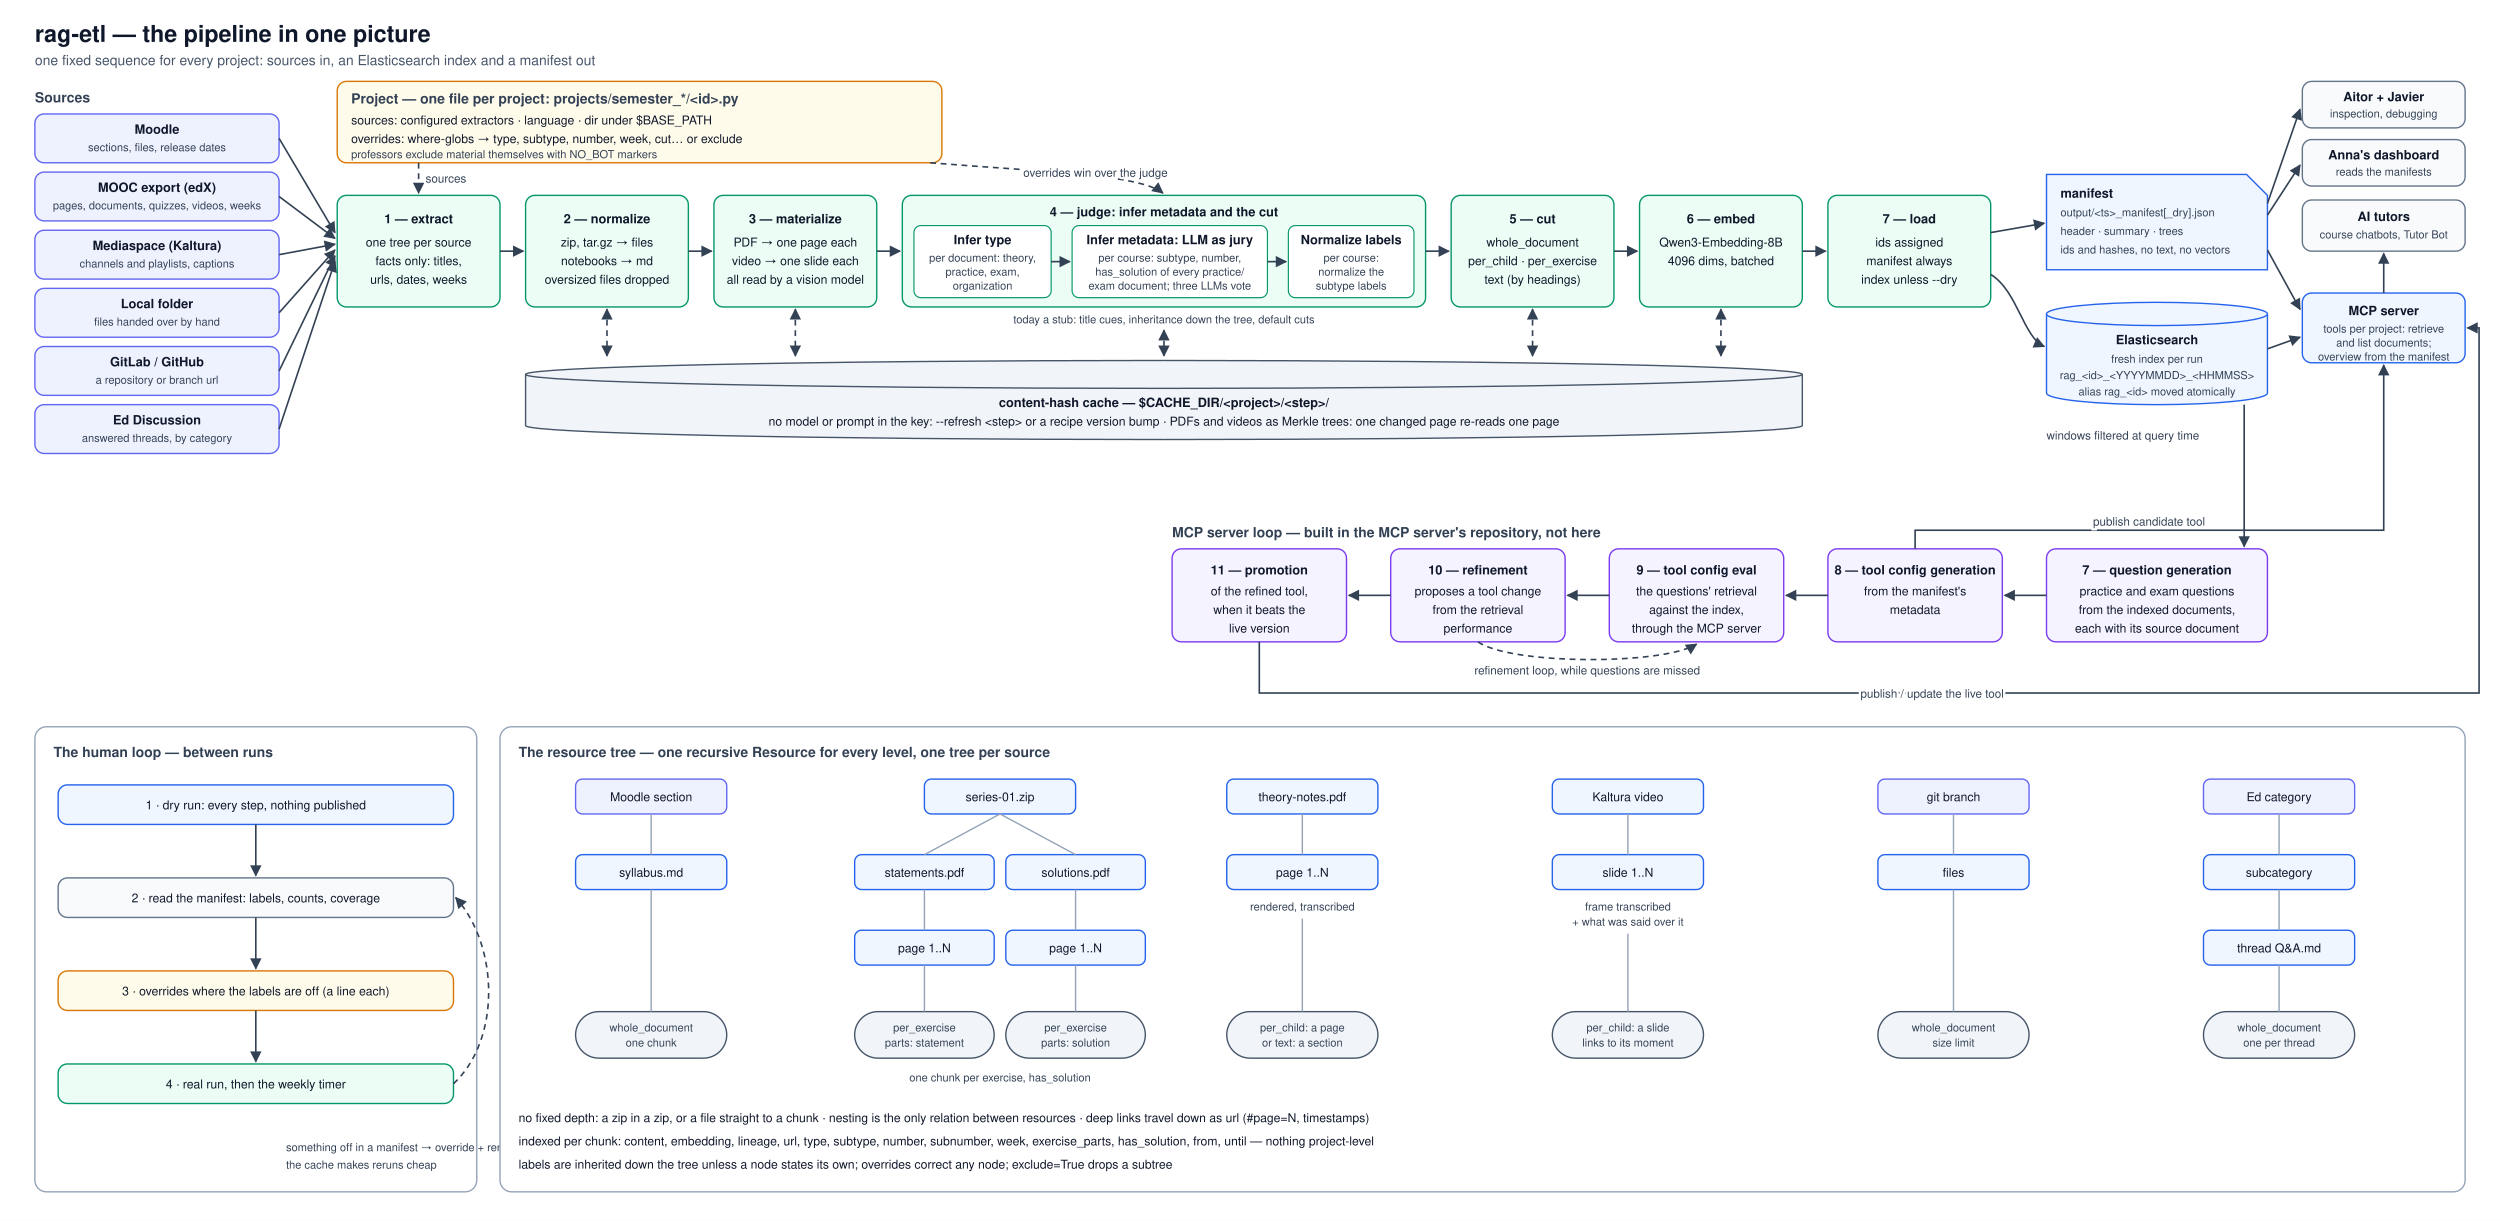
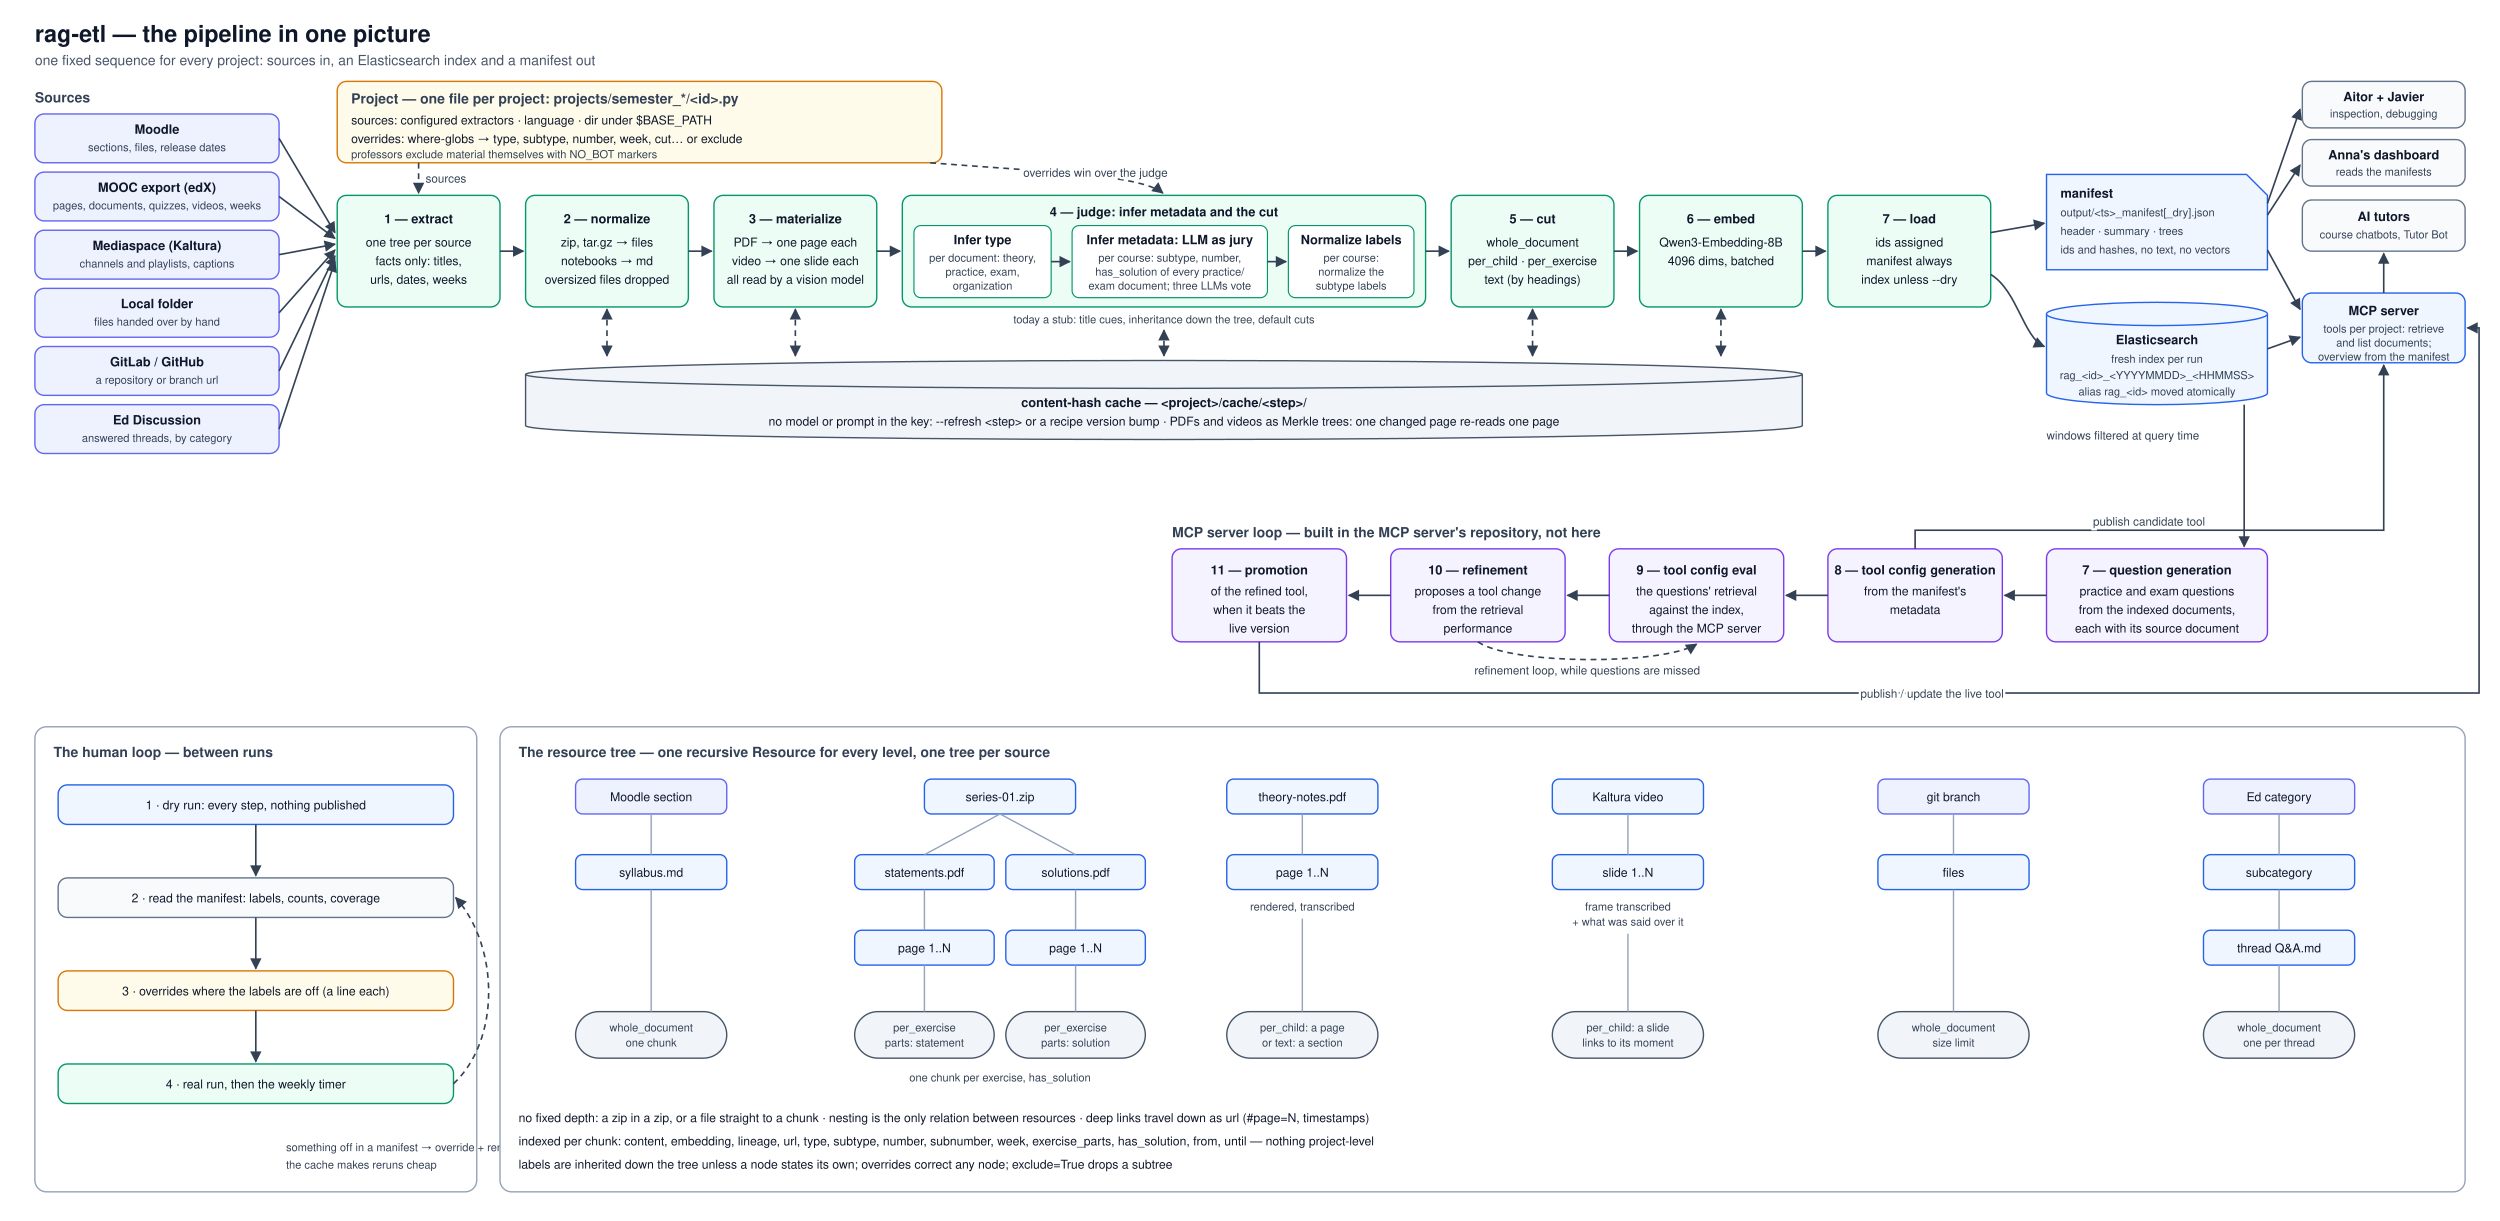
<svg xmlns="http://www.w3.org/2000/svg" viewBox="0 0 2150 1050" font-family="Helvetica, Arial, sans-serif">
  <defs>
    <marker id="arrow" viewBox="0 0 10 10" refX="9" refY="5" markerWidth="7" markerHeight="7" orient="auto-start-reverse">
      <path d="M0,0 L10,5 L0,10 z" fill="#334155" />
    </marker>
    <style>
      .title { font-size: 20px; font-weight: bold; fill: #0F172A; }
      .subtitle { font-size: 12px; fill: #475569; }
      .h { font-size: 12px; font-weight: bold; fill: #334155; }
      .b { font-size: 11px; font-weight: bold; fill: #0F172A; }
      .t { font-size: 10.5px; fill: #0F172A; }
      .s { font-size: 9.5px; fill: #334155; }
      .label { font-size: 10px; fill: #334155; paint-order: stroke; stroke: #FFFFFF; stroke-width: 4px; }
      .line { fill: none; stroke: #334155; stroke-width: 1.4; }
      .dash { fill: none; stroke: #334155; stroke-width: 1.4; stroke-dasharray: 5 4; }
      .tree { fill: none; stroke: #94A3B8; stroke-width: 1.2; }
      .panel { fill: #FFFFFF; stroke: #94A3B8; stroke-width: 1.2; }
      .source { fill: #EEF2FF; stroke: #6366F1; stroke-width: 1.2; }
      .step { fill: #ECFDF5; stroke: #059669; stroke-width: 1.2; }
      .substep { fill: #FFFFFF; stroke: #059669; stroke-width: 1; }
      .project { fill: #FFFBEB; stroke: #D97706; stroke-width: 1.2; }
      .output { fill: #EFF6FF; stroke: #2563EB; stroke-width: 1.2; }
      .mcp { fill: #F5F3FF; stroke: #7C3AED; stroke-width: 1.2; }
      .service { fill: #F8FAFC; stroke: #64748B; stroke-width: 1.2; }
      .chunk { fill: #F1F5F9; stroke: #475569; stroke-width: 1.2; }
      .node { fill: #EFF6FF; stroke: #2563EB; stroke-width: 1.2; }
    </style>
  </defs>
  <rect width="2150" height="1050" fill="#FFFFFF" />
  <text x="30" y="36" class="title">rag-etl — the pipeline in one picture</text>
  <text x="30" y="56" class="subtitle">one fixed sequence for every project: sources in, an Elasticsearch index and a manifest out</text>
  <rect x="290" y="70" width="520" height="70" rx="8" class="project" />
  <text x="302" y="89" class="h">Project — one file per project: projects/semester_*/&lt;id&gt;.py</text>
  <text x="302" y="107" class="t">sources: configured extractors · language · dir under $BASE_PATH</text>
  <text x="302" y="123" class="t">overrides: where-globs → type, subtype, number, week, cut… or exclude</text>
  <text x="302" y="136" class="s">professors exclude material themselves with NO_BOT markers</text>
  <path d="M360,140 L360,166" class="dash" marker-end="url(#arrow)" />
  <text x="366" y="157" class="label">sources</text>
  <path d="M800,140 C900,148 980,150 1000,166" class="dash" marker-end="url(#arrow)" />
  <text x="880" y="152" class="label">overrides win over the judge</text>
  <text x="30" y="88" class="h">Sources</text>
  <rect x="30" y="98" width="210" height="42" rx="8" class="source" />
  <text x="135" y="115" class="b" text-anchor="middle">Moodle</text>
  <text x="135" y="130" class="s" text-anchor="middle">sections, files, release dates</text>
  <rect x="30" y="148" width="210" height="42" rx="8" class="source" />
  <text x="135" y="165" class="b" text-anchor="middle">MOOC export (edX)</text>
  <text x="135" y="180" class="s" text-anchor="middle">pages, documents, quizzes, videos, weeks</text>
  <rect x="30" y="198" width="210" height="42" rx="8" class="source" />
  <text x="135" y="215" class="b" text-anchor="middle">Mediaspace (Kaltura)</text>
  <text x="135" y="230" class="s" text-anchor="middle">channels and playlists, captions</text>
  <rect x="30" y="248" width="210" height="42" rx="8" class="source" />
  <text x="135" y="265" class="b" text-anchor="middle">Local folder</text>
  <text x="135" y="280" class="s" text-anchor="middle">files handed over by hand</text>
  <rect x="30" y="298" width="210" height="42" rx="8" class="source" />
  <text x="135" y="315" class="b" text-anchor="middle">GitLab / GitHub</text>
  <text x="135" y="330" class="s" text-anchor="middle">a repository or branch url</text>
  <rect x="30" y="348" width="210" height="42" rx="8" class="source" />
  <text x="135" y="365" class="b" text-anchor="middle">Ed Discussion</text>
  <text x="135" y="380" class="s" text-anchor="middle">answered threads, by category</text>
  <path d="M240,119 L288,200" class="line" marker-end="url(#arrow)" />
  <path d="M240,169 L288,205" class="line" marker-end="url(#arrow)" />
  <path d="M240,219 L288,210" class="line" marker-end="url(#arrow)" />
  <path d="M240,269 L288,215" class="line" marker-end="url(#arrow)" />
  <path d="M240,319 L288,220" class="line" marker-end="url(#arrow)" />
  <path d="M240,369 L288,225" class="line" marker-end="url(#arrow)" />
  <rect x="290" y="168" width="140" height="96" rx="8" class="step" />
  <text x="360" y="192" class="b" text-anchor="middle">1 — extract</text>
  <text x="360" y="212" class="t" text-anchor="middle">one tree per source</text>
  <text x="360" y="228" class="t" text-anchor="middle">facts only: titles,</text>
  <text x="360" y="244" class="t" text-anchor="middle">urls, dates, weeks</text>
  <rect x="452" y="168" width="140" height="96" rx="8" class="step" />
  <text x="522" y="192" class="b" text-anchor="middle">2 — normalize</text>
  <text x="522" y="212" class="t" text-anchor="middle">zip, tar.gz → files</text>
  <text x="522" y="228" class="t" text-anchor="middle">notebooks → md</text>
  <text x="522" y="244" class="t" text-anchor="middle">oversized files dropped</text>
  <rect x="614" y="168" width="140" height="96" rx="8" class="step" />
  <text x="684" y="192" class="b" text-anchor="middle">3 — materialize</text>
  <text x="684" y="212" class="t" text-anchor="middle">PDF → one page each</text>
  <text x="684" y="228" class="t" text-anchor="middle">video → one slide each</text>
  <text x="684" y="244" class="t" text-anchor="middle">all read by a vision model</text>
  <rect x="776" y="168" width="450" height="96" rx="8" class="step" />
  <text x="1001" y="186" class="b" text-anchor="middle">4 — judge: infer metadata and the cut</text>
  <rect x="786" y="194" width="118" height="62" rx="6" class="substep" />
  <text x="845" y="210" class="b" text-anchor="middle">Infer type</text>
  <text x="845" y="225" class="s" text-anchor="middle">per document: theory,</text>
  <text x="845" y="237" class="s" text-anchor="middle">practice, exam,</text>
  <text x="845" y="249" class="s" text-anchor="middle">organization</text>
  <rect x="922" y="194" width="168" height="62" rx="6" class="substep" />
  <text x="1006" y="210" class="b" text-anchor="middle">Infer metadata: LLM as jury</text>
  <text x="1006" y="225" class="s" text-anchor="middle">per course: subtype, number,</text>
  <text x="1006" y="237" class="s" text-anchor="middle">has_solution of every practice/</text>
  <text x="1006" y="249" class="s" text-anchor="middle">exam document; three LLMs vote</text>
  <rect x="1108" y="194" width="108" height="62" rx="6" class="substep" />
  <text x="1162" y="210" class="b" text-anchor="middle">Normalize labels</text>
  <text x="1162" y="225" class="s" text-anchor="middle">per course:</text>
  <text x="1162" y="237" class="s" text-anchor="middle">normalize the</text>
  <text x="1162" y="249" class="s" text-anchor="middle">subtype labels</text>
  <path d="M904,225 L920,225" class="line" marker-end="url(#arrow)" />
  <path d="M1090,225 L1106,225" class="line" marker-end="url(#arrow)" />
  <text x="1001" y="278" class="s" text-anchor="middle">today a stub: title cues, inheritance down the tree, default cuts</text>
  <rect x="1248" y="168" width="140" height="96" rx="8" class="step" />
  <text x="1318" y="192" class="b" text-anchor="middle">5 — cut</text>
  <text x="1318" y="212" class="t" text-anchor="middle">whole_document</text>
  <text x="1318" y="228" class="t" text-anchor="middle">per_child · per_exercise</text>
  <text x="1318" y="244" class="t" text-anchor="middle">text (by headings)</text>
  <rect x="1410" y="168" width="140" height="96" rx="8" class="step" />
  <text x="1480" y="192" class="b" text-anchor="middle">6 — embed</text>
  <text x="1480" y="212" class="t" text-anchor="middle">Qwen3-Embedding-8B</text>
  <text x="1480" y="228" class="t" text-anchor="middle">4096 dims, batched</text>
  <rect x="1572" y="168" width="140" height="96" rx="8" class="step" />
  <text x="1642" y="192" class="b" text-anchor="middle">7 — load</text>
  <text x="1642" y="212" class="t" text-anchor="middle">ids assigned</text>
  <text x="1642" y="228" class="t" text-anchor="middle">manifest always</text>
  <text x="1642" y="244" class="t" text-anchor="middle">index unless --dry</text>
  <path d="M430,216 L450,216" class="line" marker-end="url(#arrow)" />
  <path d="M592,216 L612,216" class="line" marker-end="url(#arrow)" />
  <path d="M754,216 L774,216" class="line" marker-end="url(#arrow)" />
  <path d="M1226,216 L1246,216" class="line" marker-end="url(#arrow)" />
  <path d="M1388,216 L1408,216" class="line" marker-end="url(#arrow)" />
  <path d="M1550,216 L1570,216" class="line" marker-end="url(#arrow)" />
  <path d="M452,322 L452,366 A549,12 0 0 0 1550,366 L1550,322" fill="#F1F5F9" stroke="#475569" stroke-width="1.2" />
  <ellipse cx="1001" cy="322" rx="549" ry="12" fill="#F1F5F9" stroke="#475569" stroke-width="1.2" />
-   <text x="1001" y="350" class="b" text-anchor="middle">content-hash cache — $CACHE_DIR/&lt;project&gt;/&lt;step&gt;/</text>
+   <text x="1001" y="350" class="b" text-anchor="middle">content-hash cache — &lt;project&gt;/cache/&lt;step&gt;/</text>
  <text x="1001" y="366" class="t" text-anchor="middle">no model or prompt in the key: --refresh &lt;step&gt; or a recipe version bump · PDFs and videos as Merkle trees: one changed page re-reads one page</text>
  <path d="M522,266 L522,306" class="dash" marker-end="url(#arrow)" marker-start="url(#arrow)" />
  <path d="M684,266 L684,306" class="dash" marker-end="url(#arrow)" marker-start="url(#arrow)" />
  <path d="M1001,284 L1001,306" class="dash" marker-end="url(#arrow)" marker-start="url(#arrow)" />
  <path d="M1318,266 L1318,306" class="dash" marker-end="url(#arrow)" marker-start="url(#arrow)" />
  <path d="M1480,266 L1480,306" class="dash" marker-end="url(#arrow)" marker-start="url(#arrow)" />
  <path d="M1760,150 L1932,150 L1950,168 L1950,232 L1760,232 Z" class="output" />
  <text x="1772" y="170" class="b">manifest</text>
  <text x="1772" y="186" class="s">output/&lt;ts&gt;_manifest[_dry].json</text>
  <text x="1772" y="202" class="s">header · summary · trees</text>
  <text x="1772" y="218" class="s">ids and hashes, no text, no vectors</text>
  <path d="M1760,270 L1760,338 A95,10 0 0 0 1950,338 L1950,270" fill="#EFF6FF" stroke="#2563EB" stroke-width="1.2" />
  <ellipse cx="1855" cy="270" rx="95" ry="10" fill="#EFF6FF" stroke="#2563EB" stroke-width="1.2" />
  <text x="1855" y="296" class="b" text-anchor="middle">Elasticsearch</text>
  <text x="1855" y="312" class="s" text-anchor="middle">fresh index per run</text>
  <text x="1855" y="326" class="s" text-anchor="middle">rag_&lt;id&gt;_&lt;YYYYMMDD&gt;_&lt;HHMMSS&gt;</text>
  <text x="1855" y="340" class="s" text-anchor="middle">alias rag_&lt;id&gt; moved atomically</text>
  <text x="1760" y="378" class="label">windows filtered at query time</text>
  <path d="M1712,200 L1758,192" class="line" marker-end="url(#arrow)" />
  <path d="M1712,236 C1735,250 1740,290 1758,298" class="line" marker-end="url(#arrow)" />
  <rect x="1980" y="70" width="140" height="40" rx="8" class="service" />
  <text x="2050" y="87" class="b" text-anchor="middle">Aitor + Javier</text>
  <text x="2050" y="101" class="s" text-anchor="middle">inspection, debugging</text>
  <rect x="1980" y="120" width="140" height="40" rx="8" class="service" />
  <text x="2050" y="137" class="b" text-anchor="middle">Anna's dashboard</text>
  <text x="2050" y="151" class="s" text-anchor="middle">reads the manifests</text>
  <rect x="1980" y="172" width="140" height="44" rx="8" class="service" />
  <text x="2050" y="190" class="b" text-anchor="middle">AI tutors</text>
  <text x="2050" y="205" class="s" text-anchor="middle">course chatbots, Tutor Bot</text>
  <rect x="1980" y="252" width="140" height="60" rx="8" class="output" />
  <text x="2050" y="271" class="b" text-anchor="middle">MCP server</text>
  <text x="2050" y="286" class="s" text-anchor="middle">tools per project: retrieve</text>
  <text x="2050" y="298" class="s" text-anchor="middle">and list documents;</text>
  <text x="2050" y="310" class="s" text-anchor="middle">overview from the manifest</text>
  <path d="M1950,175 L1978,94" class="line" marker-end="url(#arrow)" />
  <path d="M1950,185 L1978,142" class="line" marker-end="url(#arrow)" />
  <path d="M1950,215 L1978,266" class="line" marker-end="url(#arrow)" />
  <path d="M1950,300 L1978,290" class="line" marker-end="url(#arrow)" />
  <path d="M2050,252 L2050,218" class="line" marker-end="url(#arrow)" />
  <text x="1008" y="462" class="h" fill="#6D28D9">MCP server loop — built in the MCP server's repository, not here</text>
  <rect x="1760" y="472" width="190" height="80" rx="8" class="mcp" />
  <text x="1855" y="494" class="b" text-anchor="middle">7 — question generation</text>
  <text x="1855" y="512" class="t" text-anchor="middle">practice and exam questions</text>
  <text x="1855" y="528" class="t" text-anchor="middle">from the indexed documents,</text>
  <text x="1855" y="544" class="t" text-anchor="middle">each with its source document</text>
  <rect x="1572" y="472" width="150" height="80" rx="8" class="mcp" />
  <text x="1647" y="494" class="b" text-anchor="middle">8 — tool config generation</text>
  <text x="1647" y="512" class="t" text-anchor="middle">from the manifest's</text>
  <text x="1647" y="528" class="t" text-anchor="middle">metadata</text>
  <rect x="1384" y="472" width="150" height="80" rx="8" class="mcp" />
  <text x="1459" y="494" class="b" text-anchor="middle">9 — tool config eval</text>
  <text x="1459" y="512" class="t" text-anchor="middle">the questions' retrieval</text>
  <text x="1459" y="528" class="t" text-anchor="middle">against the index,</text>
  <text x="1459" y="544" class="t" text-anchor="middle">through the MCP server</text>
  <rect x="1196" y="472" width="150" height="80" rx="8" class="mcp" />
  <text x="1271" y="494" class="b" text-anchor="middle">10 — refinement</text>
  <text x="1271" y="512" class="t" text-anchor="middle">proposes a tool change</text>
  <text x="1271" y="528" class="t" text-anchor="middle">from the retrieval</text>
  <text x="1271" y="544" class="t" text-anchor="middle">performance</text>
  <rect x="1008" y="472" width="150" height="80" rx="8" class="mcp" />
  <text x="1083" y="494" class="b" text-anchor="middle">11 — promotion</text>
  <text x="1083" y="512" class="t" text-anchor="middle">of the refined tool,</text>
  <text x="1083" y="528" class="t" text-anchor="middle">when it beats the</text>
  <text x="1083" y="544" class="t" text-anchor="middle">live version</text>
  <path d="M1930,348 L1930,470" class="line" marker-end="url(#arrow)" />
  <path d="M1760,512 L1724,512" class="line" marker-end="url(#arrow)" />
  <path d="M1572,512 L1536,512" class="line" marker-end="url(#arrow)" />
  <path d="M1384,512 L1348,512" class="line" marker-end="url(#arrow)" />
  <path d="M1196,512 L1160,512" class="line" marker-end="url(#arrow)" />
  <path d="M1271,552 C1300,572 1430,572 1459,554" class="dash" marker-end="url(#arrow)" />
  <text x="1365" y="580" class="label" text-anchor="middle">refinement loop, while questions are missed</text>
  <path d="M1647,472 L1647,456 L2050,456 L2050,314" class="line" marker-end="url(#arrow)" />
  <text x="1800" y="452" class="label">publish candidate tool</text>
  <path d="M1083,552 L1083,596 L2132,596 L2132,282 L2122,282" class="line" marker-end="url(#arrow)" />
  <text x="1600" y="600" class="label">publish / update the live tool</text>
  <g transform="translate(0,55)">
    <rect x="30" y="570" width="380" height="400" rx="10" class="panel" />
    <text x="46" y="596" class="h">The human loop — between runs</text>
    <rect x="50" y="620" width="340" height="34" rx="8" class="output" />
    <text x="220" y="641" class="t" text-anchor="middle">1 · dry run: every step, nothing published</text>
    <rect x="50" y="700" width="340" height="34" rx="8" class="service" />
    <text x="220" y="721" class="t" text-anchor="middle">2 · read the manifest: labels, counts, coverage</text>
    <rect x="50" y="780" width="340" height="34" rx="8" class="project" />
    <text x="220" y="801" class="t" text-anchor="middle">3 · overrides where the labels are off (a line each)</text>
    <rect x="50" y="860" width="340" height="34" rx="8" class="step" />
    <text x="220" y="881" class="t" text-anchor="middle">4 · real run, then the weekly timer</text>
    <path d="M220,654 L220,698" class="line" marker-end="url(#arrow)" />
    <path d="M220,734 L220,778" class="line" marker-end="url(#arrow)" />
    <path d="M220,814 L220,858" class="line" marker-end="url(#arrow)" />
    <path d="M390,877 C430,840 430,760 392,717" class="dash" marker-end="url(#arrow)" />
    <text x="246" y="935" class="s">something off in a manifest → override + rerun;</text>
    <text x="246" y="950" class="s">the cache makes reruns cheap</text>
    <rect x="430" y="570" width="1690" height="400" rx="10" class="panel" />
    <text x="446" y="596" class="h">The resource tree — one recursive Resource for every level, one tree per source</text>
    <rect x="495" y="615" width="130" height="30" rx="6" class="source" />
    <text x="560" y="634" class="t" text-anchor="middle">Moodle section</text>
    <rect x="495" y="680" width="130" height="30" rx="6" class="node" />
    <text x="560" y="699" class="t" text-anchor="middle">syllabus.md</text>
    <rect x="495" y="815" width="130" height="40" rx="20" class="chunk" />
    <text x="560" y="832" class="s" text-anchor="middle">whole_document</text>
    <text x="560" y="845" class="s" text-anchor="middle">one chunk</text>
    <path d="M560,645 L560,680" class="tree" />
    <path d="M560,710 L560,815" class="tree" />
    <rect x="795" y="615" width="130" height="30" rx="6" class="node" />
    <text x="860" y="634" class="t" text-anchor="middle">series-01.zip</text>
    <rect x="735" y="680" width="120" height="30" rx="6" class="node" />
    <text x="795" y="699" class="t" text-anchor="middle">statements.pdf</text>
    <rect x="865" y="680" width="120" height="30" rx="6" class="node" />
    <text x="925" y="699" class="t" text-anchor="middle">solutions.pdf</text>
    <rect x="735" y="745" width="120" height="30" rx="6" class="node" />
    <text x="795" y="764" class="t" text-anchor="middle">page 1..N</text>
    <rect x="865" y="745" width="120" height="30" rx="6" class="node" />
    <text x="925" y="764" class="t" text-anchor="middle">page 1..N</text>
    <rect x="735" y="815" width="120" height="40" rx="20" class="chunk" />
    <text x="795" y="832" class="s" text-anchor="middle">per_exercise</text>
    <text x="795" y="845" class="s" text-anchor="middle">parts: statement</text>
    <rect x="865" y="815" width="120" height="40" rx="20" class="chunk" />
    <text x="925" y="832" class="s" text-anchor="middle">per_exercise</text>
    <text x="925" y="845" class="s" text-anchor="middle">parts: solution</text>
    <path d="M860,645 L795,680" class="tree" />
    <path d="M860,645 L925,680" class="tree" />
    <path d="M795,710 L795,745" class="tree" />
    <path d="M925,710 L925,745" class="tree" />
    <path d="M795,775 L795,815" class="tree" />
    <path d="M925,775 L925,815" class="tree" />
    <text x="860" y="875" class="s" text-anchor="middle">one chunk per exercise, has_solution</text>
    <rect x="1055" y="615" width="130" height="30" rx="6" class="node" />
    <text x="1120" y="634" class="t" text-anchor="middle">theory-notes.pdf</text>
    <rect x="1055" y="680" width="130" height="30" rx="6" class="node" />
    <text x="1120" y="699" class="t" text-anchor="middle">page 1..N</text>
    <text x="1120" y="728" class="s" text-anchor="middle">rendered, transcribed</text>
    <rect x="1055" y="815" width="130" height="40" rx="20" class="chunk" />
    <text x="1120" y="832" class="s" text-anchor="middle">per_child: a page</text>
    <text x="1120" y="845" class="s" text-anchor="middle">or text: a section</text>
    <path d="M1120,645 L1120,680" class="tree" />
    <path d="M1120,735 L1120,815" class="tree" />
    <rect x="1335" y="615" width="130" height="30" rx="6" class="node" />
    <text x="1400" y="634" class="t" text-anchor="middle">Kaltura video</text>
    <rect x="1335" y="680" width="130" height="30" rx="6" class="node" />
    <text x="1400" y="699" class="t" text-anchor="middle">slide 1..N</text>
    <text x="1400" y="728" class="s" text-anchor="middle">frame transcribed</text>
    <text x="1400" y="741" class="s" text-anchor="middle">+ what was said over it</text>
    <rect x="1335" y="815" width="130" height="40" rx="20" class="chunk" />
    <text x="1400" y="832" class="s" text-anchor="middle">per_child: a slide</text>
    <text x="1400" y="845" class="s" text-anchor="middle">links to its moment</text>
    <path d="M1400,645 L1400,680" class="tree" />
    <path d="M1400,748 L1400,815" class="tree" />
    <rect x="1615" y="615" width="130" height="30" rx="6" class="source" />
    <text x="1680" y="634" class="t" text-anchor="middle">git branch</text>
    <rect x="1615" y="680" width="130" height="30" rx="6" class="node" />
    <text x="1680" y="699" class="t" text-anchor="middle">files</text>
    <rect x="1615" y="815" width="130" height="40" rx="20" class="chunk" />
    <text x="1680" y="832" class="s" text-anchor="middle">whole_document</text>
    <text x="1680" y="845" class="s" text-anchor="middle">size limit</text>
    <path d="M1680,645 L1680,680" class="tree" />
    <path d="M1680,710 L1680,815" class="tree" />
    <rect x="1895" y="615" width="130" height="30" rx="6" class="source" />
    <text x="1960" y="634" class="t" text-anchor="middle">Ed category</text>
    <rect x="1895" y="680" width="130" height="30" rx="6" class="node" />
    <text x="1960" y="699" class="t" text-anchor="middle">subcategory</text>
    <rect x="1895" y="745" width="130" height="30" rx="6" class="node" />
    <text x="1960" y="764" class="t" text-anchor="middle">thread Q&amp;A.md</text>
    <rect x="1895" y="815" width="130" height="40" rx="20" class="chunk" />
    <text x="1960" y="832" class="s" text-anchor="middle">whole_document</text>
    <text x="1960" y="845" class="s" text-anchor="middle">one per thread</text>
    <path d="M1960,645 L1960,680" class="tree" />
    <path d="M1960,710 L1960,745" class="tree" />
    <path d="M1960,775 L1960,815" class="tree" />
    <text x="446" y="910" class="t">no fixed depth: a zip in a zip, or a file straight to a chunk · nesting is the only relation between resources · deep links travel down as url (#page=N, timestamps)</text>
    <text x="446" y="930" class="t">indexed per chunk: content, embedding, lineage, url, type, subtype, number, subnumber, week, exercise_parts, has_solution, from, until — nothing project-level</text>
    <text x="446" y="950" class="t">labels are inherited down the tree unless a node states its own; overrides correct any node; exclude=True drops a subtree</text>
  </g>
</svg>
